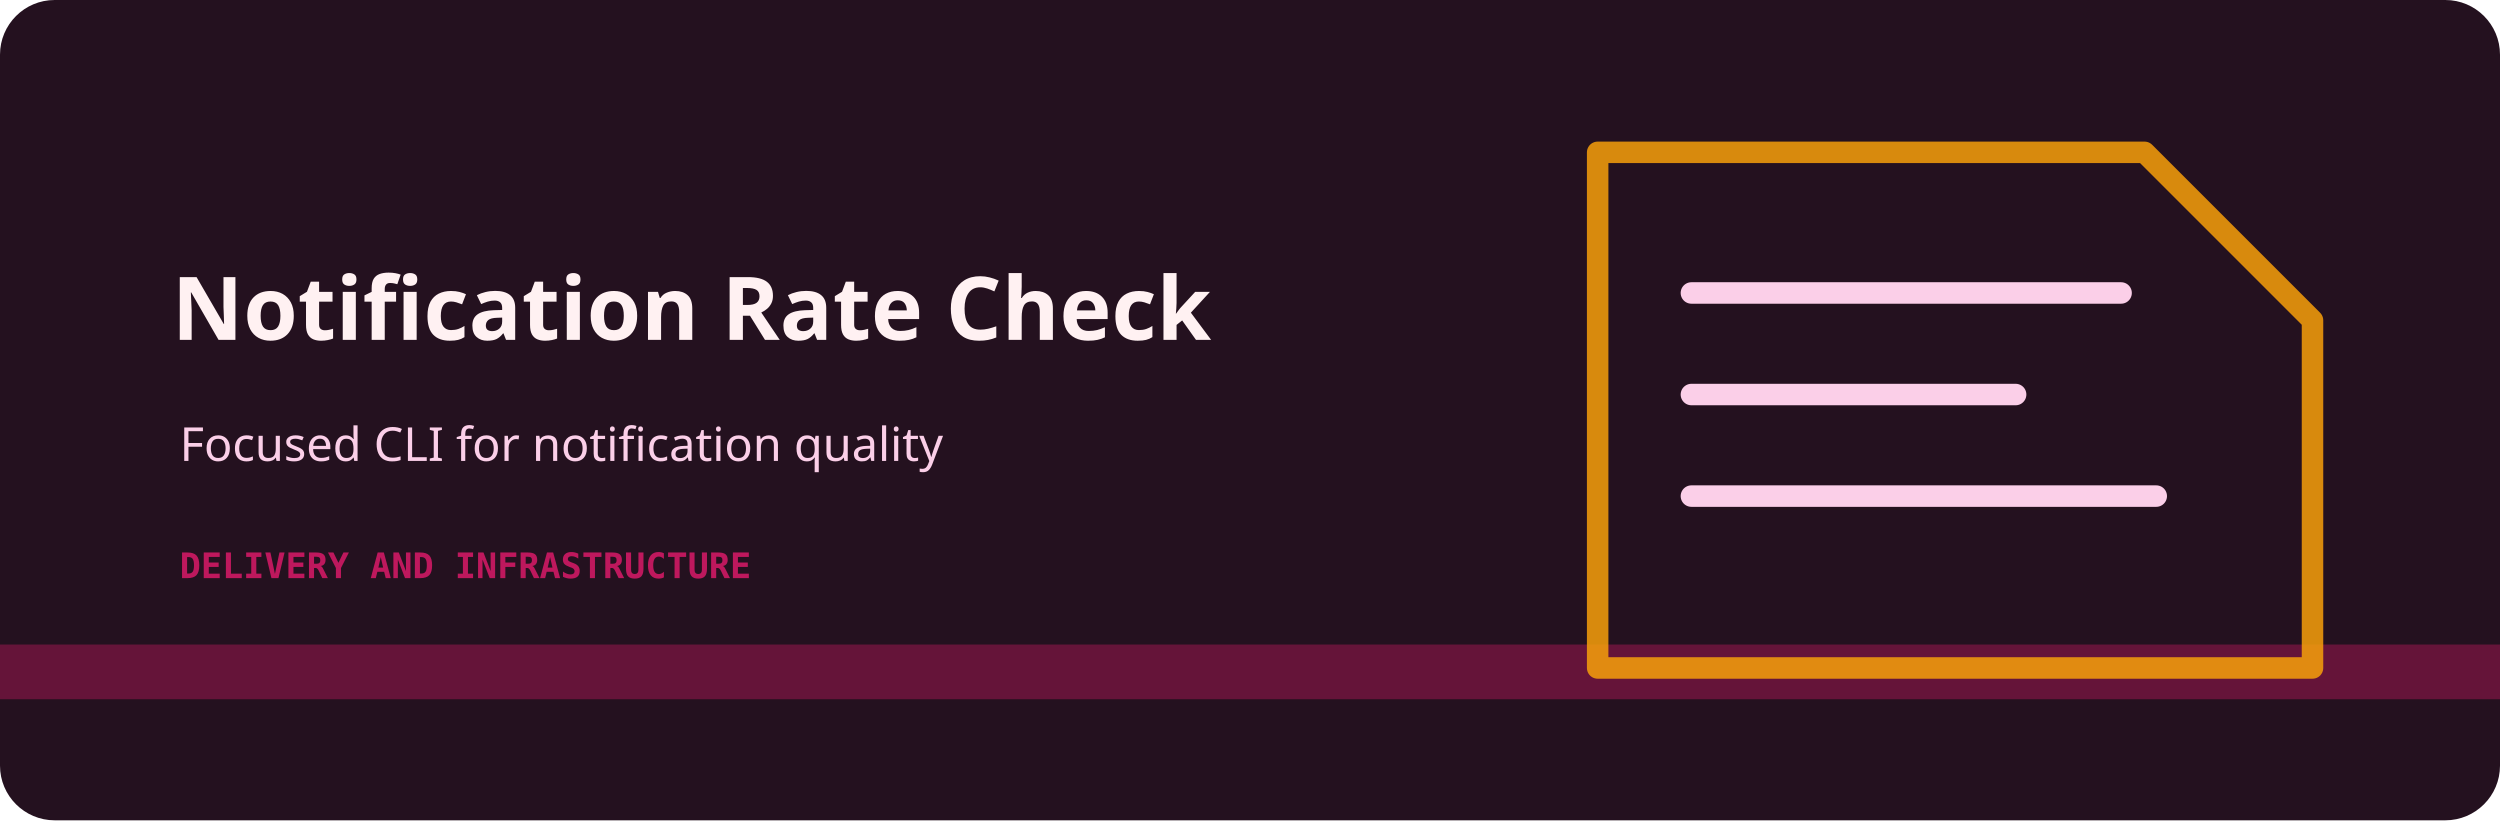
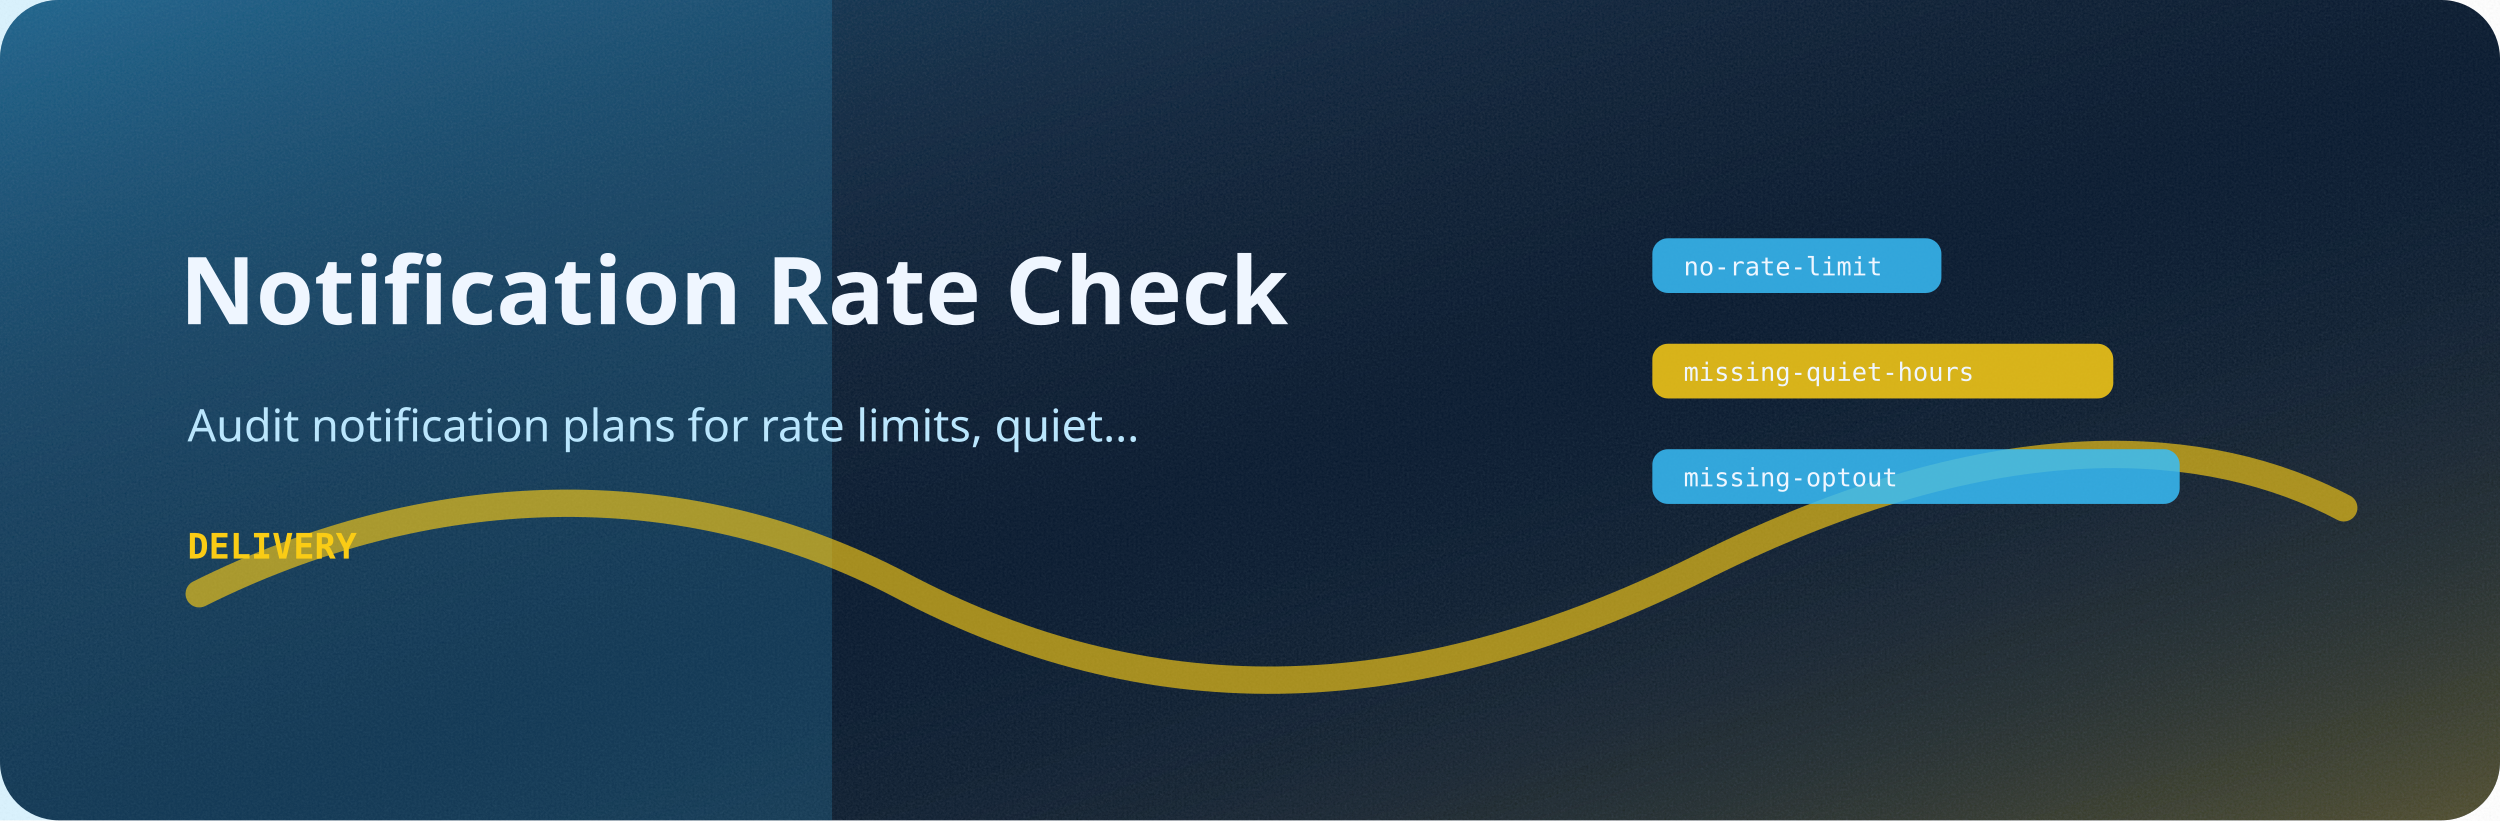
<svg xmlns="http://www.w3.org/2000/svg" width="1280" height="420" viewBox="0 0 1280 420" fill="none" role="img" aria-label="Notification Rate Check cover">
-   <rect width="1280" height="420" rx="28" fill="#24111f" />
-   <path d="M0 344h1280" stroke="#be185d" stroke-width="28" opacity=".42" />
-   <path d="M818 78l280 0 86 86v178H818z" fill="none" stroke="#f59e0b" stroke-width="11" stroke-linejoin="round" opacity=".86" />
-   <path d="M866 150h220M866 202h166M866 254h238" stroke="#fbcfe8" stroke-width="11" stroke-linecap="round" />
-   <text x="88" y="174" fill="#fff1f2" font-family="DM Sans, ui-sans-serif, system-ui" font-size="45" font-weight="900">Notification Rate Check</text>
-   <text x="92" y="236" fill="#fbcfe8" font-family="DM Sans, ui-sans-serif, system-ui" font-size="24">Focused CLI for notification quality</text>
-   <text x="92" y="296" fill="#be185d" font-family="ui-monospace, SFMono-Regular, Menlo, monospace" font-size="18" font-weight="700">DELIVERY AND INFRASTRUCTURE</text>
+   <defs>
+     <linearGradient id="g" x1="0" x2="1" y1="0" y2="1">
+       <stop offset="0" stop-color="#38bdf8" stop-opacity=".34" />
+       <stop offset=".54" stop-color="#07192f" stop-opacity="0" />
+       <stop offset="1" stop-color="#facc15" stop-opacity=".30" />
+     </linearGradient>
+     <filter id="grain" x="-20%" y="-20%" width="140%" height="140%">
+       <feTurbulence type="fractalNoise" baseFrequency=".85" numOctaves="2" seed="25" result="noise" />
+       <feColorMatrix type="saturate" values="0" />
+       <feComponentTransfer>
+         <feFuncA type="table" tableValues="0 .10" />
+       </feComponentTransfer>
+       <feBlend mode="soft-light" in2="SourceGraphic" />
+     </filter>
+   </defs>
+   <rect width="1280" height="420" rx="30" fill="#07192f" />
+   <rect width="1280" height="420" rx="30" fill="url(#g)" filter="url(#grain)" />
+   <rect x="0" y="0" width="426" height="420" fill="#38bdf8" opacity=".18" />
+   <path d="M102 304c116-58 246-64 360-4 114 60 246 72 410-10 152-76 260-66 328-30" stroke="#facc15" stroke-width="14" stroke-linecap="round" opacity=".64" />
+   <text x="92" y="166" fill="#eff6ff" font-family="Sora, ui-sans-serif, system-ui" font-size="48" font-weight="850">Notification Rate Check</text>
+   <text x="96" y="226" fill="#bae6fd" font-family="Sora, ui-sans-serif, system-ui" font-size="23">Audit notification plans for rate limits, quiet...</text>
+   <text x="96" y="286" fill="#facc15" font-family="ui-monospace, SFMono-Regular, Menlo, monospace" font-size="18" font-weight="800">DELIVERY</text>
+   <rect x="846" y="122" width="148" height="28" rx="8" fill="#38bdf8" opacity=".85" />
+   <text x="862" y="141" fill="#eff6ff" font-family="ui-monospace, SFMono-Regular, Menlo, monospace" font-size="13">no-rate-limit</text>
+   <rect x="846" y="176" width="236" height="28" rx="8" fill="#facc15" opacity=".85" />
+   <text x="862" y="195" fill="#eff6ff" font-family="ui-monospace, SFMono-Regular, Menlo, monospace" font-size="13">missing-quiet-hours</text>
+   <rect x="846" y="230" width="270" height="28" rx="8" fill="#38bdf8" opacity=".85" />
+   <text x="862" y="249" fill="#eff6ff" font-family="ui-monospace, SFMono-Regular, Menlo, monospace" font-size="13">missing-optout</text>
</svg>
